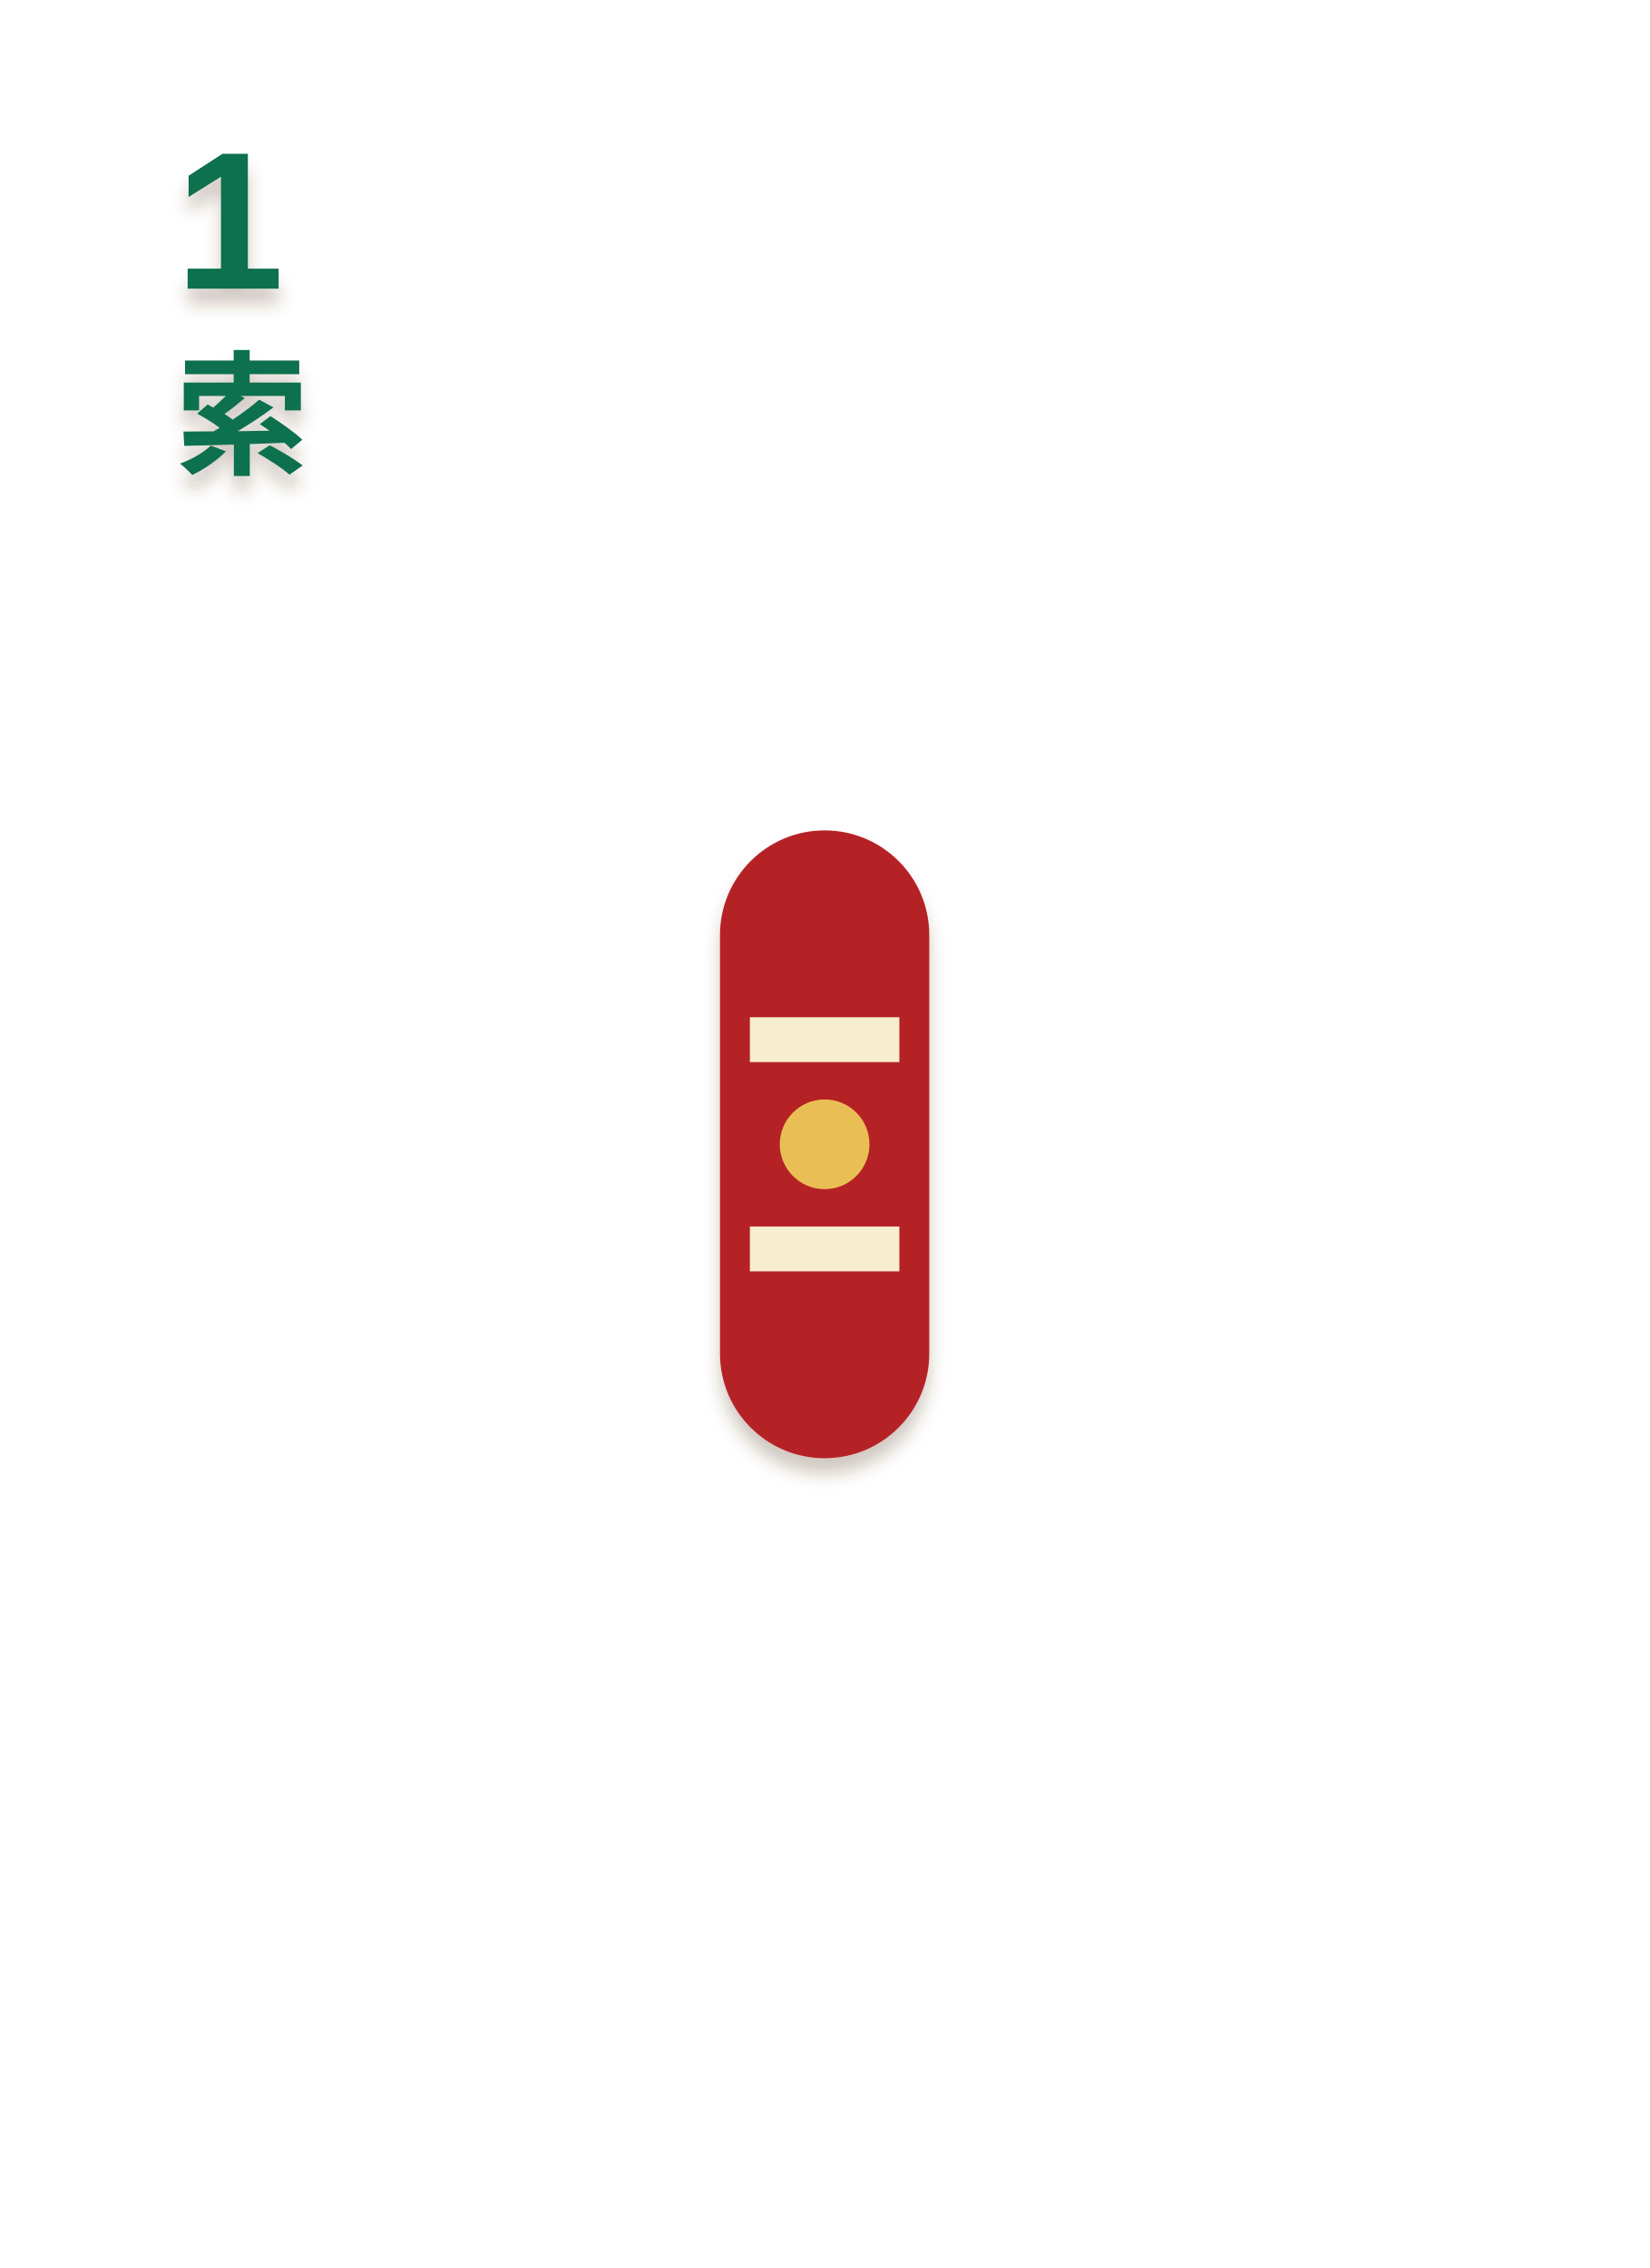
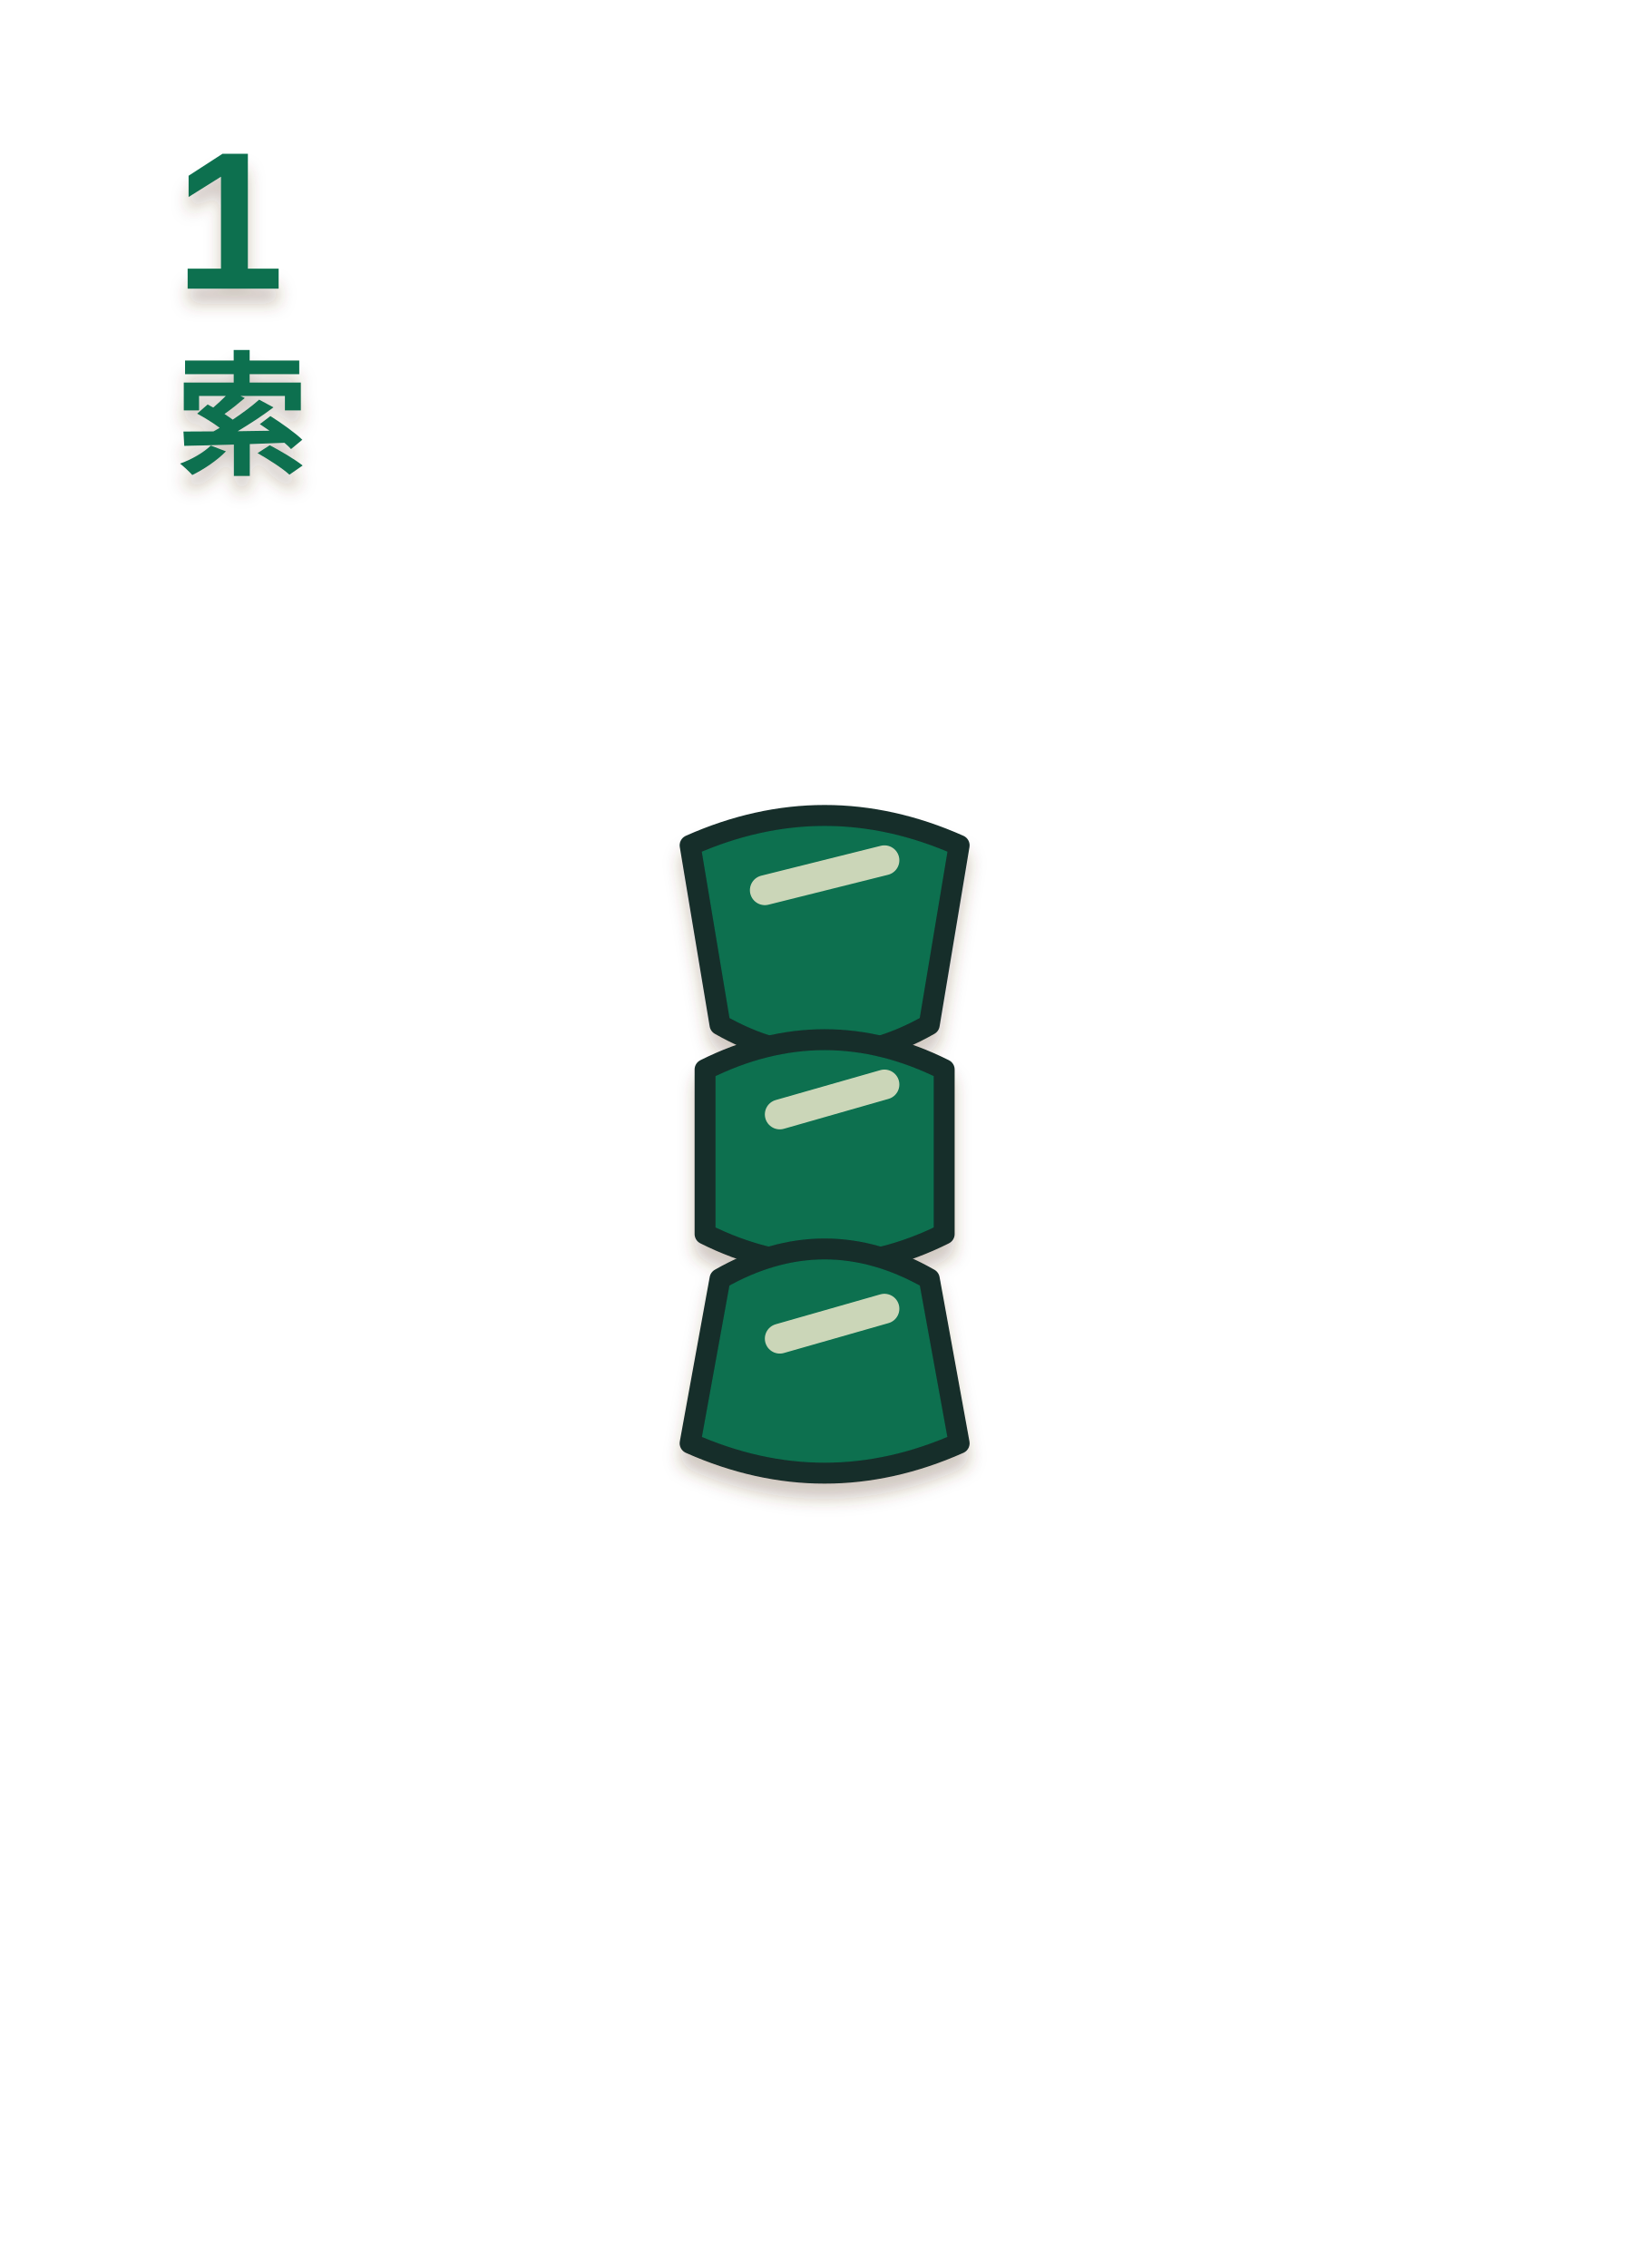
<svg xmlns="http://www.w3.org/2000/svg" viewBox="0 0 160 220">
  <defs>
    <filter id="soft">
      <feDropShadow dx="0" dy="1.5" stdDeviation=".8" flood-color="#5b3b1c" flood-opacity=".28" />
    </filter>
  </defs>
  <g filter="url(#soft)">
    <g font-family="Arial,Noto Sans TC,sans-serif" font-weight="800" fill="#08704f">
      <text x="17" y="28" font-size="19">1</text>
      <text x="17" y="45" font-size="13">索</text>
    </g>
-     <g transform="translate(80 111) scale(1.45)">
-       <rect x="-7" y="-21" width="14" height="42" rx="7" fill="#b52227" />
-       <path d="M-5-7H5M-5 7H5" stroke="#f7edcf" stroke-width="3" />
-       <circle r="3" fill="#e9bf55" />
+     <g transform="translate(80 111) scale(1.45)" stroke="#172d29" stroke-width="1.4" stroke-linejoin="round">
+       <path d="M-9-20Q0-24 9-20L7-8Q0-4-7-8Z" fill="#08704f" />
+       <path d="M-8-5Q0-9 8-5L8 6Q0 10-8 6Z" fill="#08704f" />
+       <path d="M-7 9Q0 5 7 9L9 20Q0 24-9 20Z" fill="#08704f" />
+       <path d="M-4-17L4-19M-3-2L4-4M-3 13L4 11" stroke="#f7edcf" stroke-width="2" stroke-linecap="round" opacity=".82" />
    </g>
  </g>
</svg>
